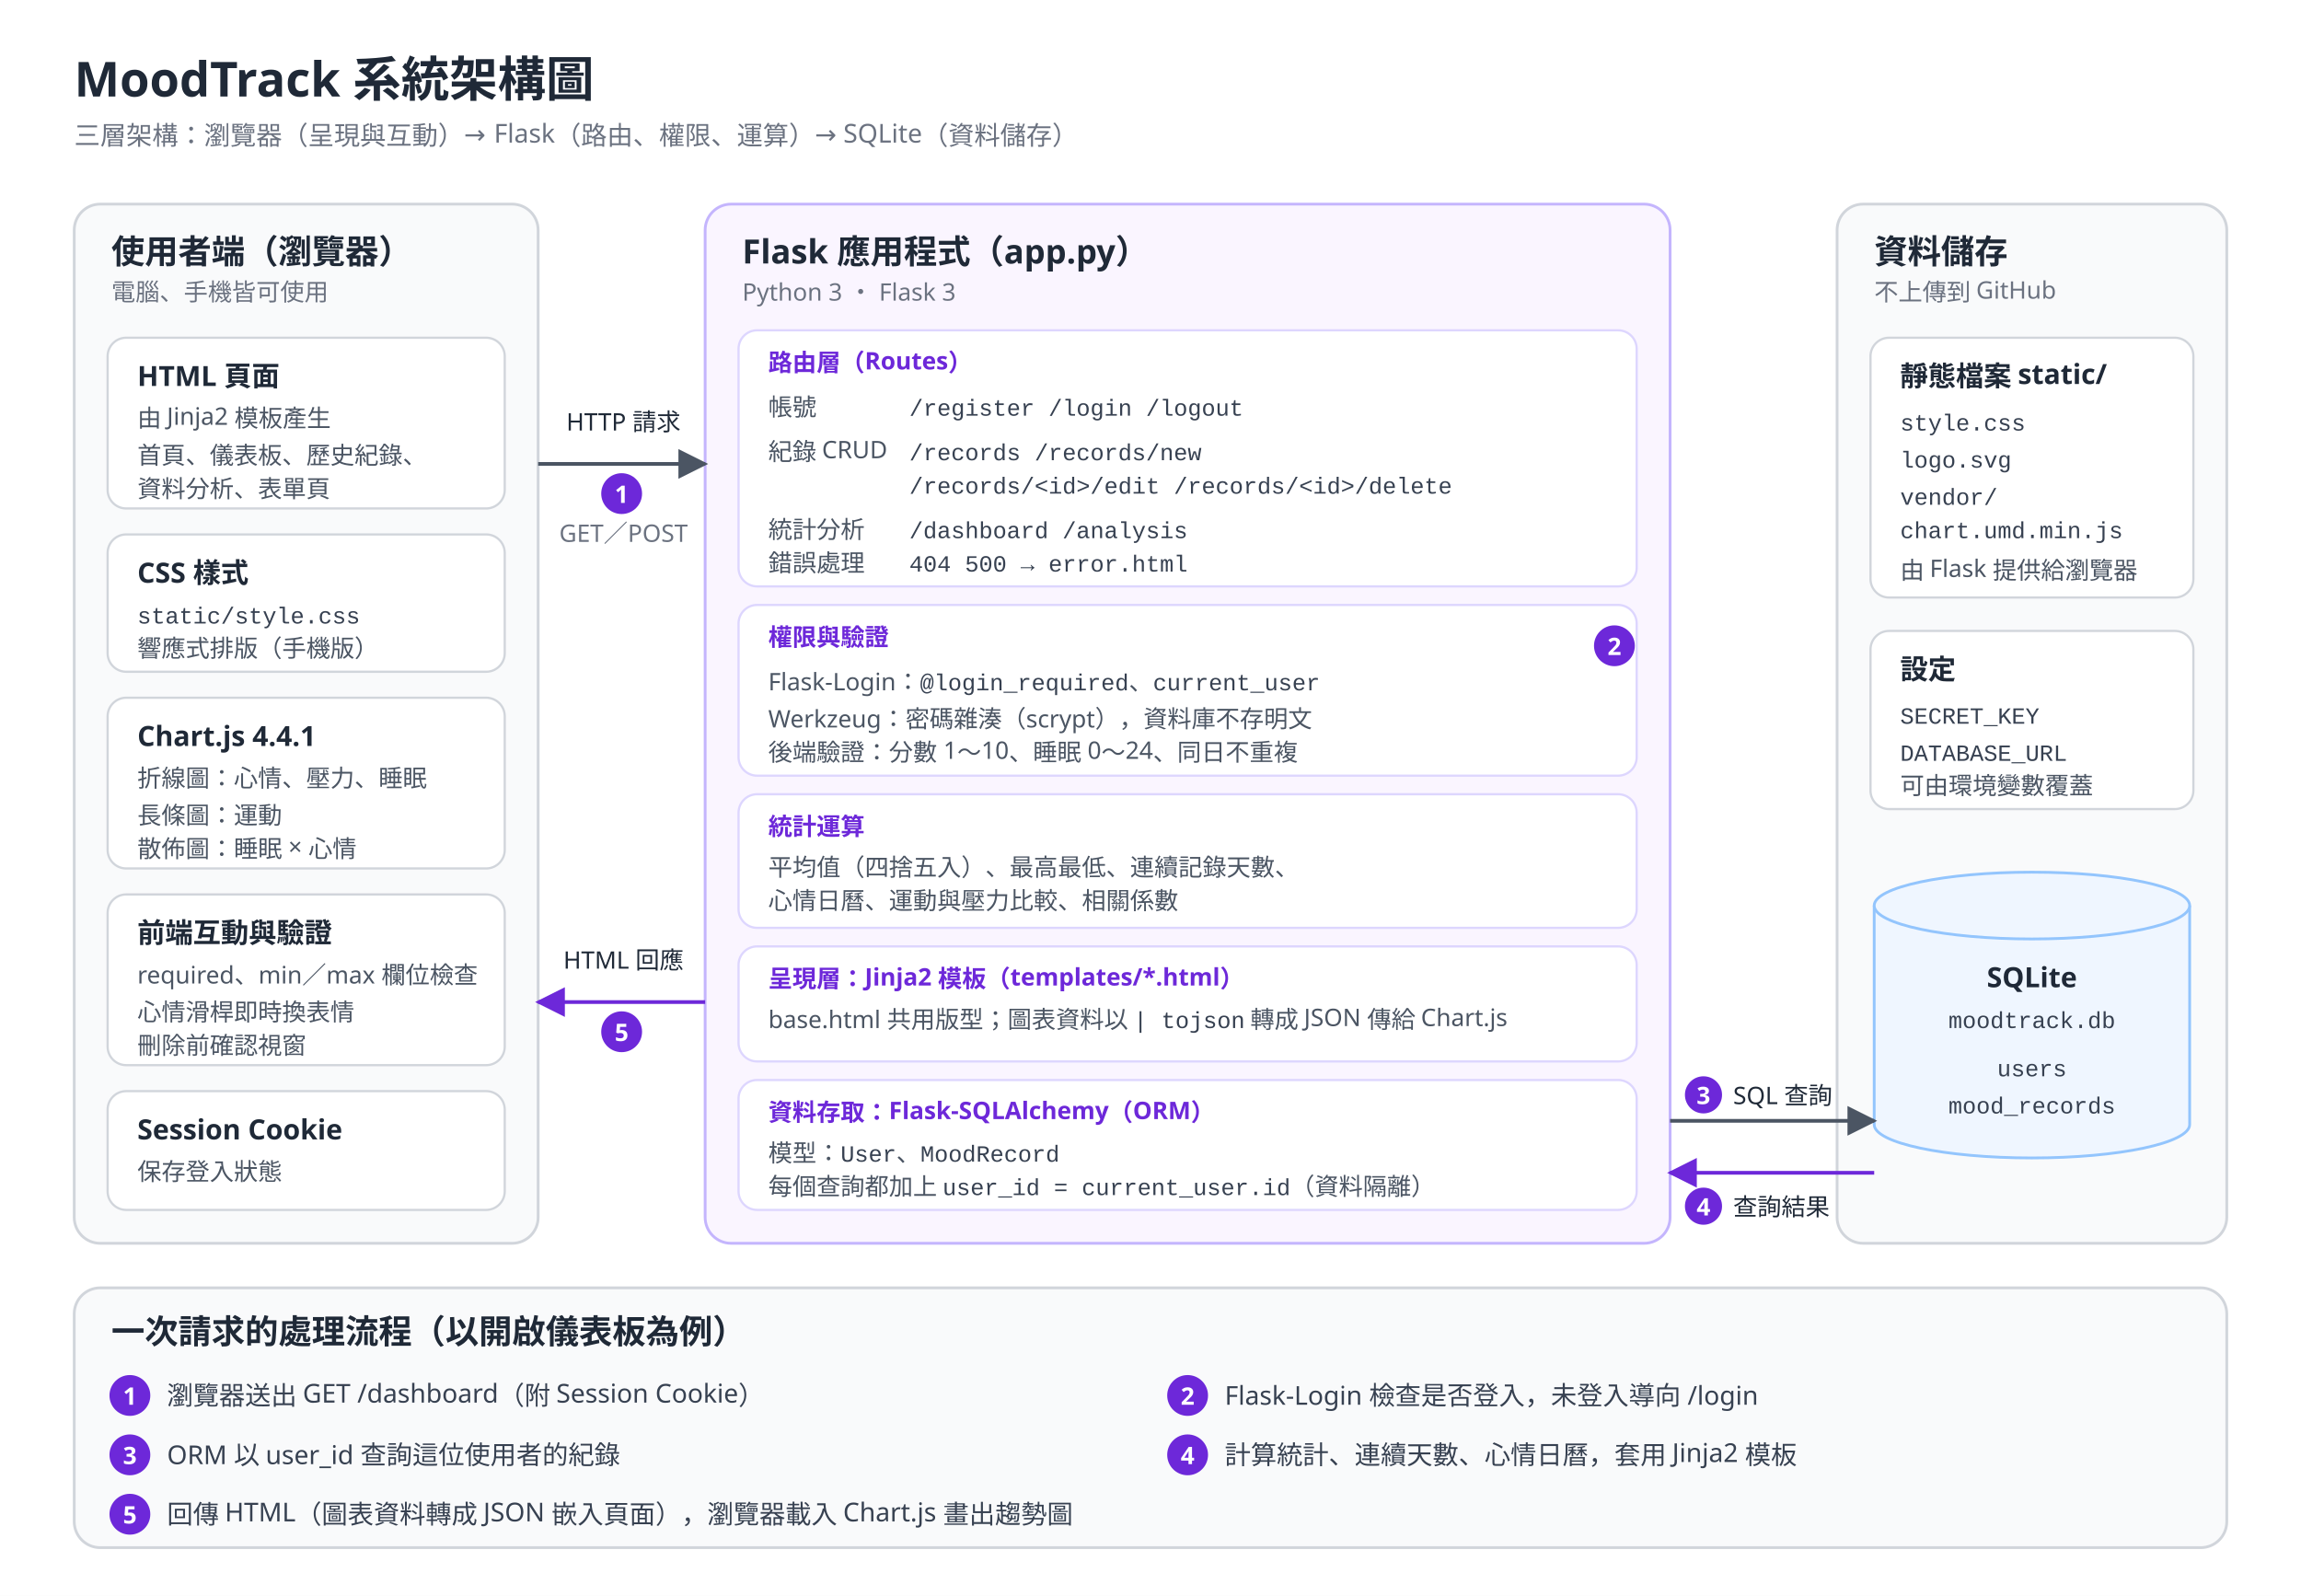
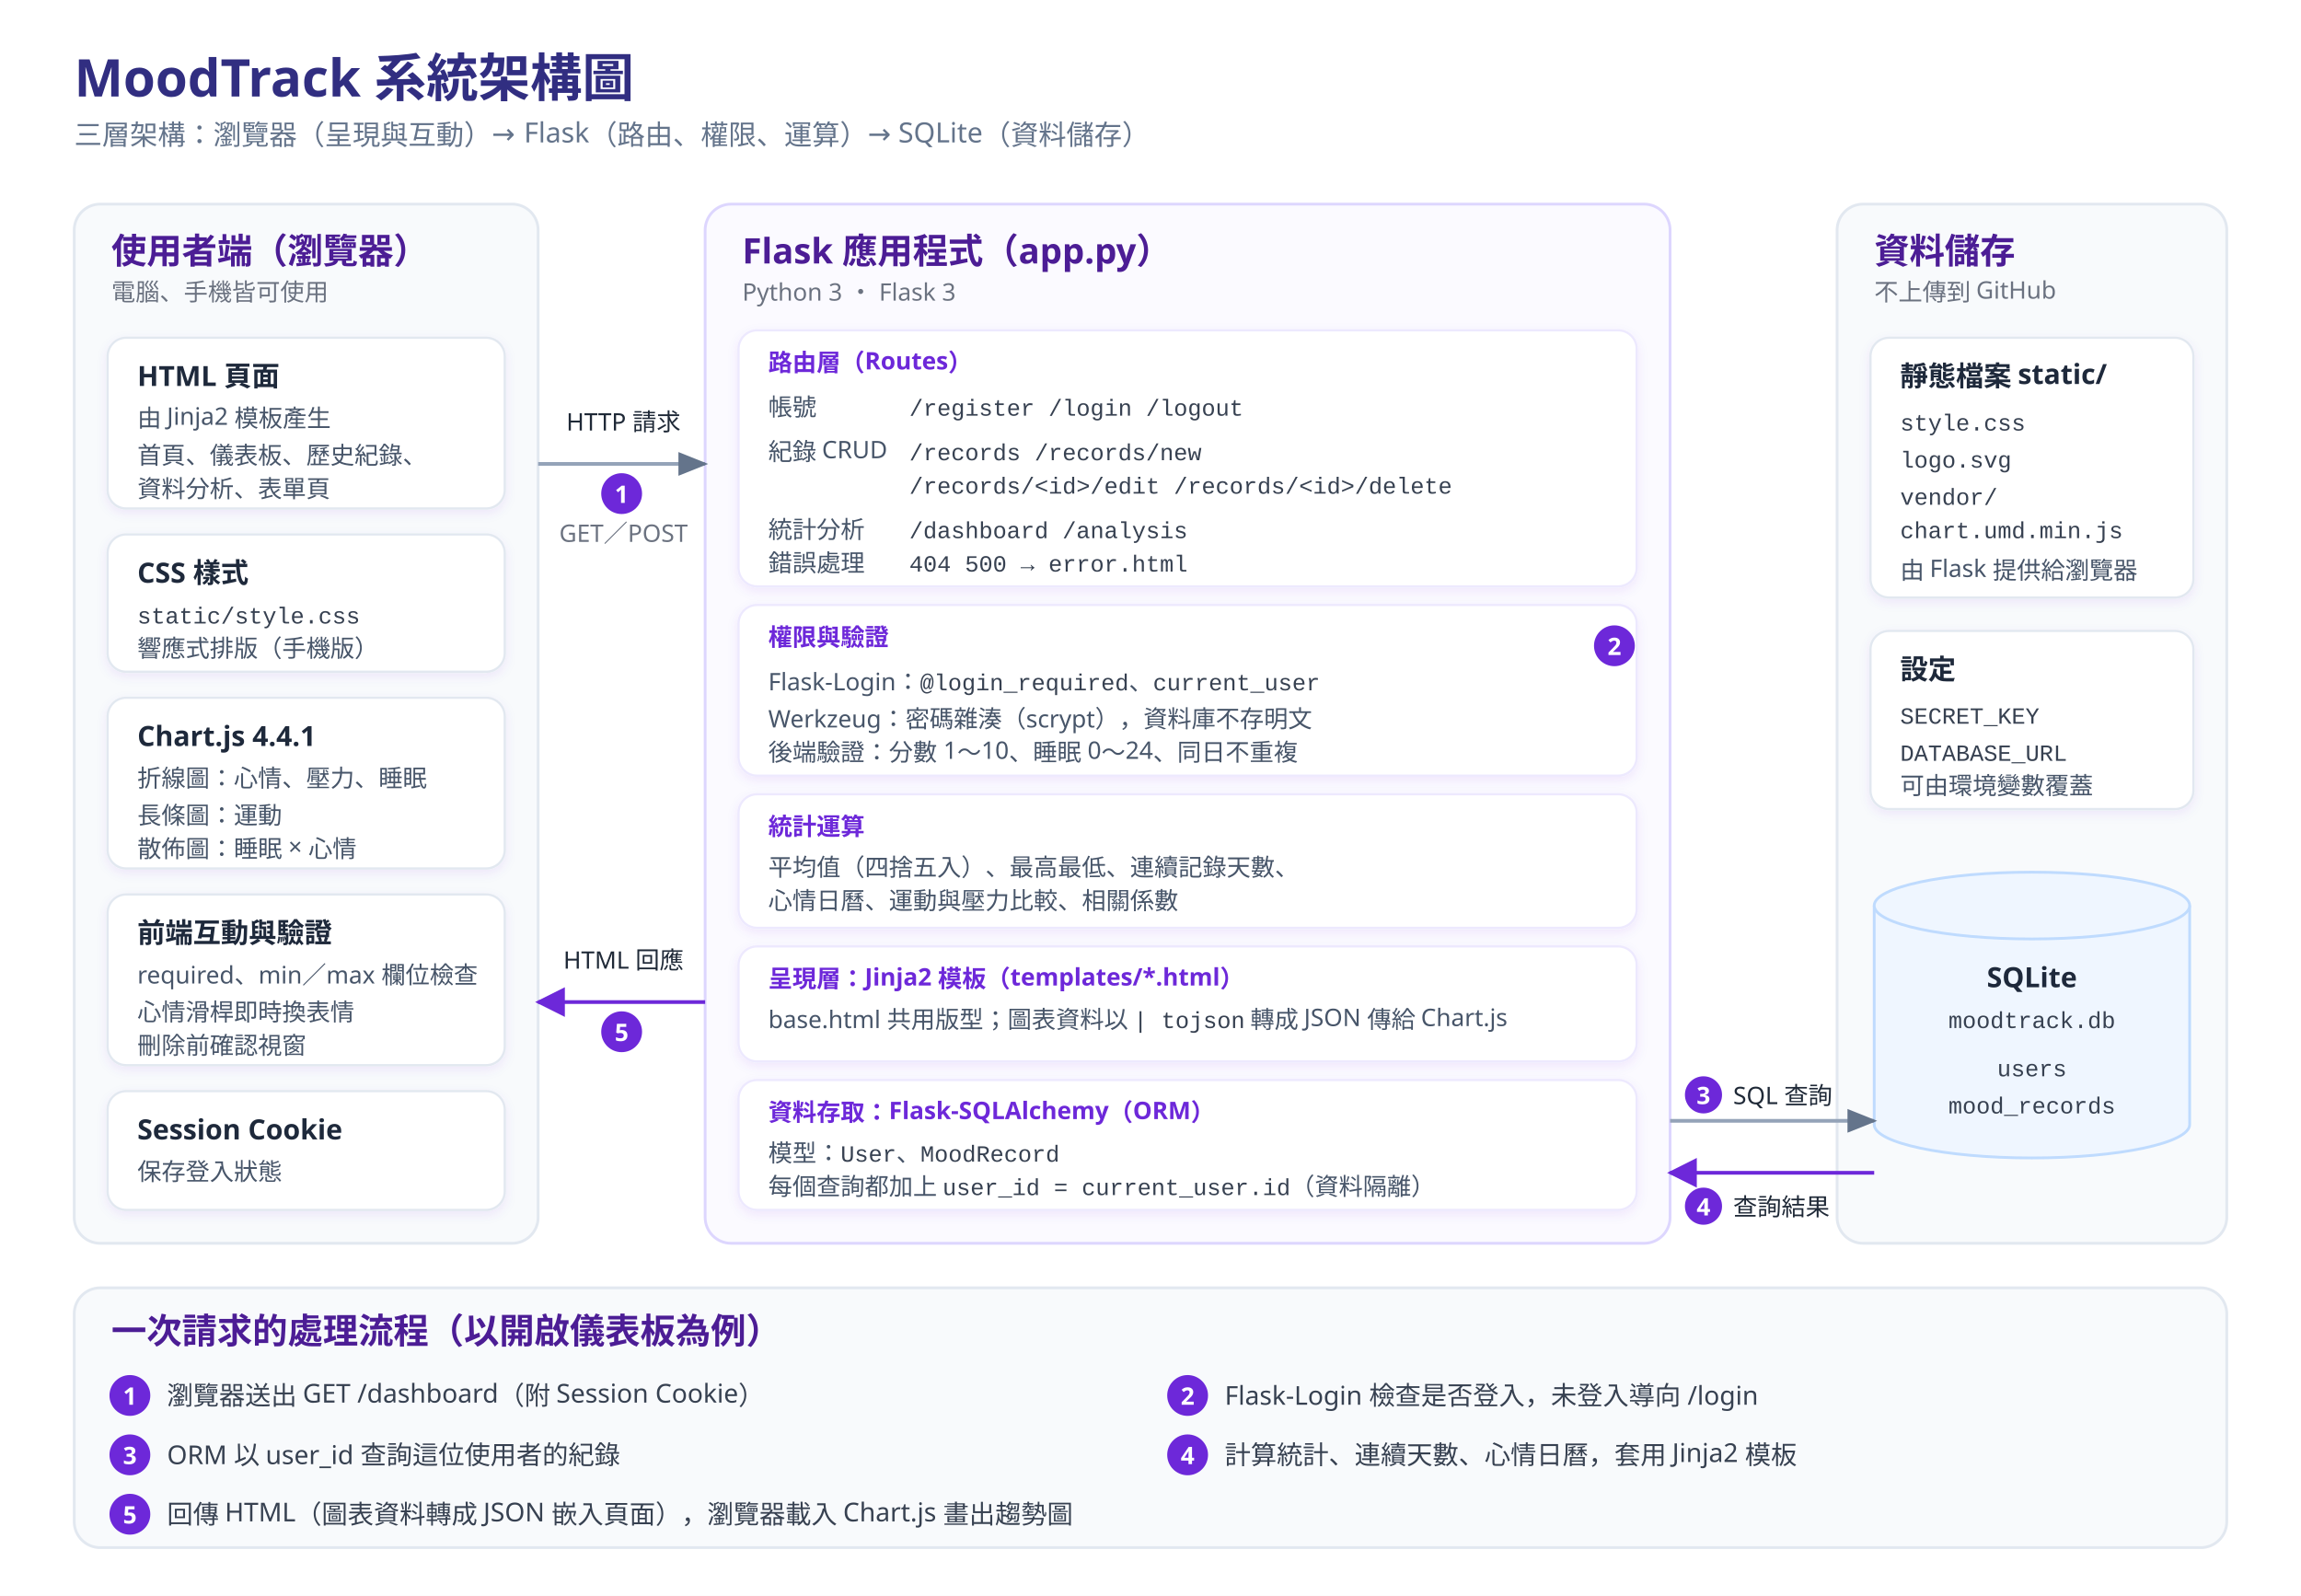
<svg xmlns="http://www.w3.org/2000/svg" viewBox="0 0 1240 860" width="1240" height="860" font-family="'Microsoft JhengHei','Noto Sans TC','PingFang TC','WenQuanYi Zen Hei',sans-serif">
  <defs>
    <marker id="arrow" viewBox="0 0 10 10" refX="9" refY="5" markerWidth="8" markerHeight="8" orient="auto-start-reverse">
-       <path d="M0,0 L10,5 L0,10 z" fill="#4b5563" />
+       <path d="M0,1 L10,5 L0,9 z" fill="#64748b" />
    </marker>
    <marker id="arrowP" viewBox="0 0 10 10" refX="9" refY="5" markerWidth="8" markerHeight="8" orient="auto-start-reverse">
      <path d="M0,0 L10,5 L0,10 z" fill="#6d28d9" />
    </marker>
+     <filter id="sh" x="-10%" y="-10%" width="120%" height="130%">
+       <feDropShadow dx="0" dy="2" stdDeviation="3" flood-color="#6d28d9" flood-opacity="0.08" />
+     </filter>
    <style>
-       .title { font-size: 26px; font-weight: 700; fill: #1f2937; }
-       .sub { font-size: 14px; fill: #6b7280; }
-       .zone { fill: #f9fafb; stroke: #d1d5db; stroke-width: 1.5; }
-       .zone-flask { fill: #faf5ff; stroke: #c4b5fd; stroke-width: 1.5; }
-       .zone-h { font-size: 18px; font-weight: 700; fill: #1f2937; }
+       .title { font-size: 28px; font-weight: 700; fill: #312e81; }
+       .sub { font-size: 15px; fill: #64748b; }
+       .zone { fill: #f8fafc; stroke: #e2e8f0; stroke-width: 1.5; }
+       .zone-flask { fill: #fbfaff; stroke: #ddd6fe; stroke-width: 1.5; }
+       .zone-h { font-size: 19px; font-weight: 700; fill: #4c1d95; }
      .zone-s { font-size: 13px; fill: #6b7280; }
-       .box { fill: #ffffff; stroke: #d1d5db; stroke-width: 1.2; }
-       .layer { fill: #ffffff; stroke: #ddd6fe; stroke-width: 1.2; }
+       .box { fill: #ffffff; stroke: #e2e8f0; stroke-width: 1.2; filter: url(#sh); }
+       .layer { fill: #ffffff; stroke: #ede9fe; stroke-width: 1.2; filter: url(#sh); }
      .layer-h { font-size: 13px; font-weight: 700; fill: #6d28d9; }
-       .b-h { font-size: 15px; font-weight: 700; fill: #1f2937; }
-       .b-t { font-size: 13px; fill: #4b5563; }
+       .b-h { font-size: 15px; font-weight: 700; fill: #1e293b; }
+       .b-t { font-size: 13px; fill: #475569; }
      .code { font-family: Consolas, 'Courier New', monospace; font-size: 12.5px; fill: #374151; }
-       .flow { stroke: #4b5563; stroke-width: 2; fill: none; }
+       .flow { stroke: #94a3b8; stroke-width: 2; fill: none; }
      .flow-p { stroke: #6d28d9; stroke-width: 2; fill: none; }
      .flow-d { stroke: #9ca3af; stroke-width: 1.6; fill: none; stroke-dasharray: 6 5; }
      .lbl { font-size: 13px; fill: #1f2937; }
      .lbl-bg { fill: #ffffff; }
      .num { fill: #6d28d9; }
      .num-t { font-size: 13px; font-weight: 700; fill: #ffffff; }
-       .db { fill: #eff6ff; stroke: #93c5fd; stroke-width: 1.5; }
+       .db { fill: #eff6ff; stroke: #bfdbfe; stroke-width: 1.5; }
    </style>
  </defs>
  <rect width="1240" height="860" fill="#ffffff" />
  <text x="40" y="52" class="title">MoodTrack 系統架構圖</text>
  <text x="40" y="78" class="sub">三層架構：瀏覽器（呈現與互動）→ Flask（路由、權限、運算）→ SQLite（資料儲存）</text>
  <rect x="40" y="110" width="250" height="560" rx="14" class="zone" />
  <text x="60" y="142" class="zone-h">使用者端（瀏覽器）</text>
  <text x="60" y="162" class="zone-s">電腦、手機皆可使用</text>
  <rect x="58" y="182" width="214" height="92" rx="10" class="box" />
  <text x="74" y="208" class="b-h">HTML 頁面</text>
  <text x="74" y="230" class="b-t">由 Jinja2 模板產生</text>
  <text x="74" y="250" class="b-t">首頁、儀表板、歷史紀錄、</text>
  <text x="74" y="268" class="b-t">資料分析、表單頁</text>
  <rect x="58" y="288" width="214" height="74" rx="10" class="box" />
  <text x="74" y="314" class="b-h">CSS 樣式</text>
  <text x="74" y="336" class="code">static/style.css</text>
  <text x="74" y="354" class="b-t">響應式排版（手機版）</text>
  <rect x="58" y="376" width="214" height="92" rx="10" class="box" />
  <text x="74" y="402" class="b-h">Chart.js 4.4.1</text>
  <text x="74" y="424" class="b-t">折線圖：心情、壓力、睡眠</text>
  <text x="74" y="444" class="b-t">長條圖：運動</text>
  <text x="74" y="462" class="b-t">散佈圖：睡眠 × 心情</text>
  <rect x="58" y="482" width="214" height="92" rx="10" class="box" />
  <text x="74" y="508" class="b-h">前端互動與驗證</text>
  <text x="74" y="530" class="b-t">required、min／max 欄位檢查</text>
  <text x="74" y="550" class="b-t">心情滑桿即時換表情</text>
  <text x="74" y="568" class="b-t">刪除前確認視窗</text>
  <rect x="58" y="588" width="214" height="64" rx="10" class="box" />
  <text x="74" y="614" class="b-h">Session Cookie</text>
  <text x="74" y="636" class="b-t">保存登入狀態</text>
  <rect x="380" y="110" width="520" height="560" rx="14" class="zone-flask" />
  <text x="400" y="142" class="zone-h">Flask 應用程式（app.py）</text>
  <text x="400" y="162" class="zone-s">Python 3 ・ Flask 3</text>
  <rect x="398" y="178" width="484" height="138" rx="10" class="layer" />
  <text x="414" y="200" class="layer-h">路由層（Routes）</text>
  <text x="414" y="224" class="b-t">帳號</text>
  <text x="490" y="224" class="code">/register  /login  /logout</text>
  <text x="414" y="248" class="b-t">紀錄 CRUD</text>
  <text x="490" y="248" class="code">/records  /records/new</text>
  <text x="490" y="266" class="code">/records/&lt;id&gt;/edit  /records/&lt;id&gt;/delete</text>
  <text x="414" y="290" class="b-t">統計分析</text>
  <text x="490" y="290" class="code">/dashboard  /analysis</text>
  <text x="414" y="308" class="b-t">錯誤處理</text>
  <text x="490" y="308" class="code">404  500 → error.html</text>
  <rect x="398" y="326" width="484" height="92" rx="10" class="layer" />
  <text x="414" y="348" class="layer-h">權限與驗證</text>
  <text x="414" y="372" class="b-t">Flask-Login：<tspan class="code">@login_required</tspan>、<tspan class="code">current_user</tspan>
  </text>
  <text x="414" y="392" class="b-t">Werkzeug：密碼雜湊（scrypt），資料庫不存明文</text>
  <text x="414" y="410" class="b-t">後端驗證：分數 1～10、睡眠 0～24、同日不重複</text>
  <rect x="398" y="428" width="484" height="72" rx="10" class="layer" />
  <text x="414" y="450" class="layer-h">統計運算</text>
  <text x="414" y="472" class="b-t">平均值（四捨五入）、最高最低、連續記錄天數、</text>
  <text x="414" y="490" class="b-t">心情日曆、運動與壓力比較、相關係數</text>
  <rect x="398" y="510" width="484" height="62" rx="10" class="layer" />
  <text x="414" y="532" class="layer-h">呈現層：Jinja2 模板（templates/*.html）</text>
  <text x="414" y="554" class="b-t">base.html 共用版型；圖表資料以 <tspan class="code">| tojson</tspan> 轉成 JSON 傳給 Chart.js</text>
  <rect x="398" y="582" width="484" height="70" rx="10" class="layer" />
  <text x="414" y="604" class="layer-h">資料存取：Flask-SQLAlchemy（ORM）</text>
  <text x="414" y="626" class="b-t">模型：<tspan class="code">User</tspan>、<tspan class="code">MoodRecord</tspan>
  </text>
  <text x="414" y="644" class="b-t">每個查詢都加上 <tspan class="code">user_id = current_user.id</tspan>（資料隔離）</text>
  <rect x="990" y="110" width="210" height="560" rx="14" class="zone" />
  <text x="1010" y="142" class="zone-h">資料儲存</text>
  <text x="1010" y="162" class="zone-s">不上傳到 GitHub</text>
  <g transform="translate(1010,470)">
    <path d="M0,18 v118 a85,18 0 0 0 170,0 v-118" class="db" />
    <ellipse cx="85" cy="18" rx="85" ry="18" class="db" />
    <text x="85" y="62" text-anchor="middle" class="b-h">SQLite</text>
    <text x="85" y="84" text-anchor="middle" class="code">moodtrack.db</text>
    <text x="85" y="110" text-anchor="middle" class="code">users</text>
    <text x="85" y="130" text-anchor="middle" class="code">mood_records</text>
  </g>
  <rect x="1008" y="182" width="174" height="140" rx="10" class="box" />
  <text x="1024" y="208" class="b-h">靜態檔案 static/</text>
  <text x="1024" y="232" class="code">style.css</text>
  <text x="1024" y="252" class="code">logo.svg</text>
  <text x="1024" y="272" class="code">vendor/</text>
  <text x="1024" y="290" class="code"> chart.umd.min.js</text>
  <text x="1024" y="312" class="b-t">由 Flask 提供給瀏覽器</text>
  <rect x="1008" y="340" width="174" height="96" rx="10" class="box" />
  <text x="1024" y="366" class="b-h">設定</text>
  <text x="1024" y="390" class="code">SECRET_KEY</text>
  <text x="1024" y="410" class="code">DATABASE_URL</text>
  <text x="1024" y="428" class="b-t">可由環境變數覆蓋</text>
  <path d="M290,250 H380" class="flow" marker-end="url(#arrow)" />
  <rect x="300" y="216" width="72" height="22" rx="4" class="lbl-bg" />
  <text x="336" y="232" text-anchor="middle" class="lbl">HTTP 請求</text>
  <text x="336" y="292" text-anchor="middle" class="zone-s">GET／POST</text>
  <circle cx="335" cy="266" r="11" class="num" />
  <text x="335" y="271" text-anchor="middle" class="num-t">1</text>
  <path d="M380,540 H290" class="flow-p" marker-end="url(#arrowP)" />
  <rect x="298" y="506" width="76" height="22" rx="4" class="lbl-bg" />
  <text x="336" y="522" text-anchor="middle" class="lbl">HTML 回應</text>
  <circle cx="335" cy="556" r="11" class="num" />
  <text x="335" y="561" text-anchor="middle" class="num-t">5</text>
  <path d="M900,604 H1010" class="flow" marker-end="url(#arrow)" />
  <path d="M1010,632 H900" class="flow-p" marker-end="url(#arrowP)" />
  <circle cx="918" cy="590" r="10" class="num" />
  <text x="918" y="595" text-anchor="middle" class="num-t">3</text>
  <text x="934" y="595" class="lbl">SQL 查詢</text>
  <circle cx="918" cy="650" r="10" class="num" />
  <text x="918" y="655" text-anchor="middle" class="num-t">4</text>
  <text x="934" y="655" class="lbl">查詢結果</text>
  <circle cx="870" cy="348" r="11" class="num" />
  <text x="870" y="353" text-anchor="middle" class="num-t">2</text>
  <rect x="40" y="694" width="1160" height="140" rx="14" class="zone" />
  <text x="60" y="724" class="zone-h">一次請求的處理流程（以開啟儀表板為例）</text>
  <g class="b-t" font-size="14">
    <circle cx="70" cy="752" r="11" class="num" />
    <text x="70" y="757" text-anchor="middle" class="num-t">1</text>
    <text x="90" y="757" font-size="14" fill="#374151">瀏覽器送出 GET /dashboard（附 Session Cookie）</text>
    <circle cx="640" cy="752" r="11" class="num" />
    <text x="640" y="757" text-anchor="middle" class="num-t">2</text>
    <text x="660" y="757" font-size="14" fill="#374151">Flask-Login 檢查是否登入，未登入導向 /login</text>
    <circle cx="70" cy="784" r="11" class="num" />
    <text x="70" y="789" text-anchor="middle" class="num-t">3</text>
    <text x="90" y="789" font-size="14" fill="#374151">ORM 以 user_id 查詢這位使用者的紀錄</text>
    <circle cx="640" cy="784" r="11" class="num" />
    <text x="640" y="789" text-anchor="middle" class="num-t">4</text>
    <text x="660" y="789" font-size="14" fill="#374151">計算統計、連續天數、心情日曆，套用 Jinja2 模板</text>
    <circle cx="70" cy="816" r="11" class="num" />
    <text x="70" y="821" text-anchor="middle" class="num-t">5</text>
    <text x="90" y="821" font-size="14" fill="#374151">回傳 HTML（圖表資料轉成 JSON 嵌入頁面），瀏覽器載入 Chart.js 畫出趨勢圖</text>
  </g>
</svg>
